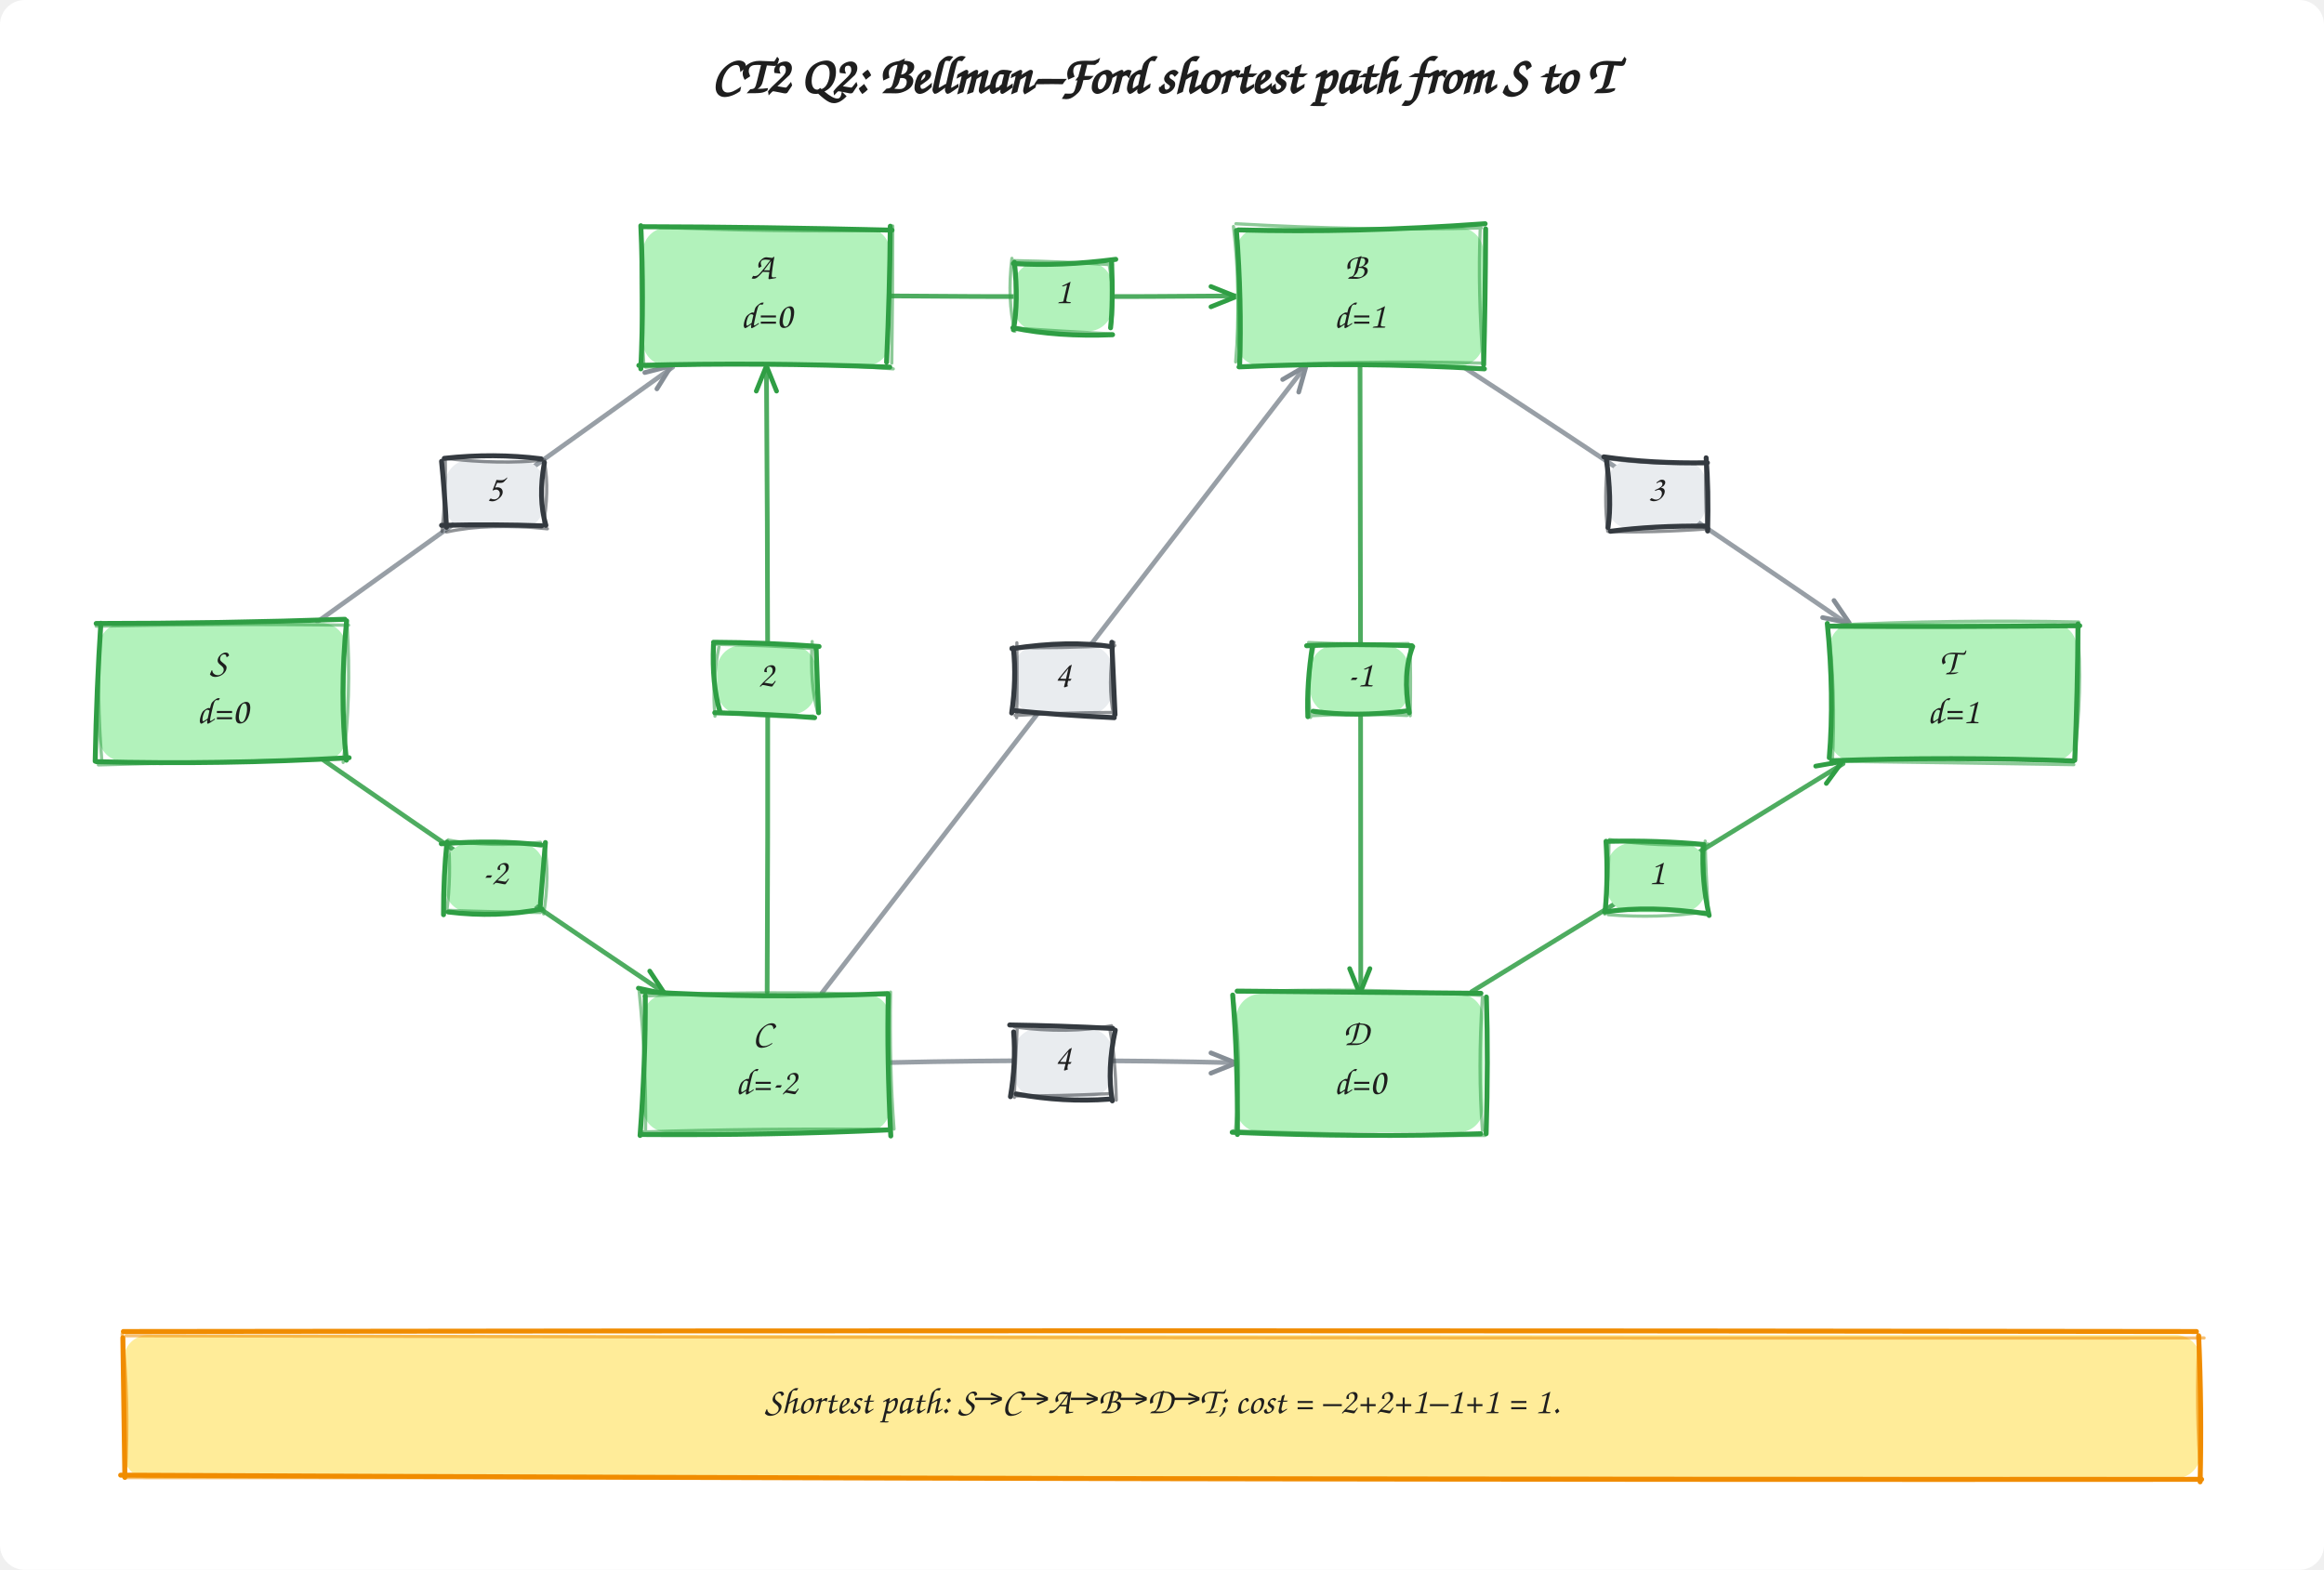
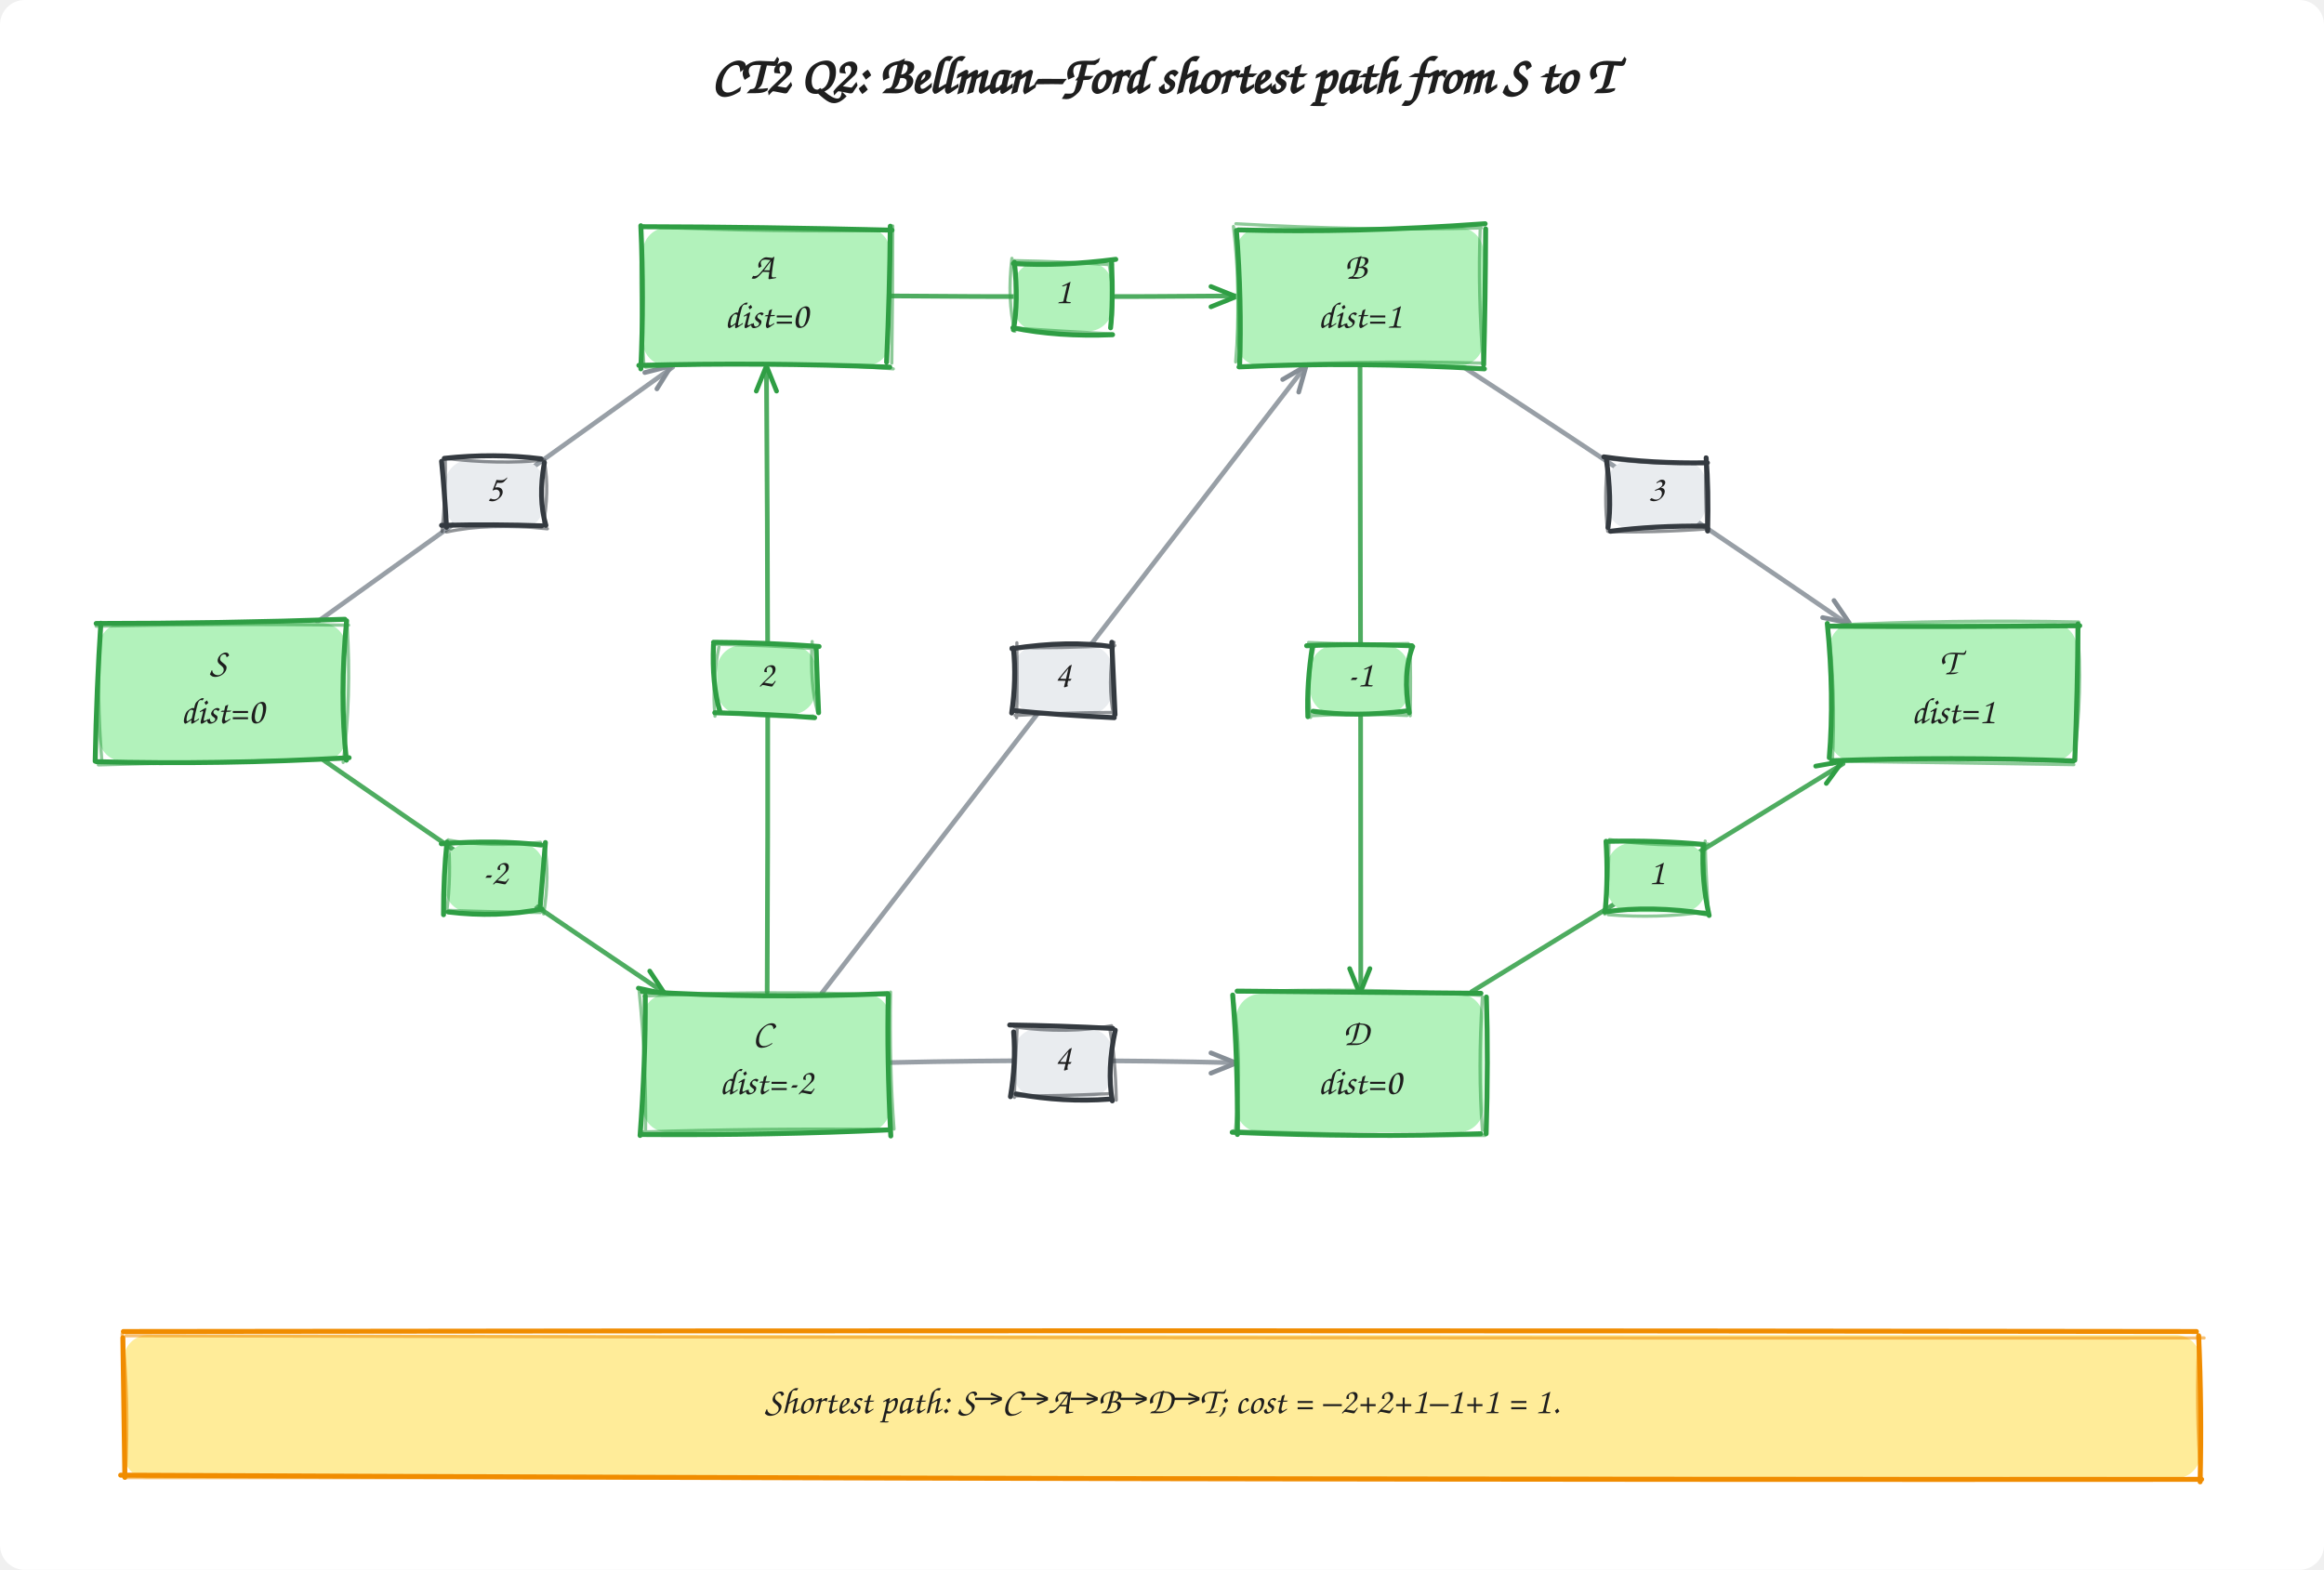
<svg xmlns="http://www.w3.org/2000/svg" width="940" height="635" viewBox="0 0 940 635" role="img" aria-label="CT2 Q2: Bellman–Ford shortest path from S to T">
  <rect width="940" height="635" fill="#ffffff" rx="10" />
  <text text-anchor="middle" dominant-baseline="central" font-family="&quot;Segoe Print&quot;, &quot;Bradley Hand&quot;, Chilanka, &quot;Comic Sans MS&quot;, &quot;Comic Neue&quot;, cursive" font-size="21" font-weight="bold" fill="#1e1e1e">
    <tspan x="470.0" y="34.0">CT2 Q2: Bellman–Ford shortest path from S to T</tspan>
  </text>
  <path d="M128.4 251.5 Q200.0 200.1 272.1 148.5" fill="none" stroke="#868e96" stroke-width="1.9" stroke-linecap="round" opacity="0.85" />
  <path d="M265.7 157.3 L271.5 148.0 L260.8 150.7" fill="none" stroke="#868e96" stroke-width="1.9" stroke-linecap="round" stroke-linejoin="round" />
  <path d="M130.9 307.5 Q201.3 356.3 269.9 402.4" fill="none" stroke="#2f9e44" stroke-width="1.9" stroke-linecap="round" opacity="0.85" />
  <path d="M258.2 399.7 L268.9 402.0 L262.8 392.8" fill="none" stroke="#2f9e44" stroke-width="1.9" stroke-linecap="round" stroke-linejoin="round" />
  <path d="M359.4 119.7 Q429.7 120.3 500.1 119.7" fill="none" stroke="#2f9e44" stroke-width="1.9" stroke-linecap="round" opacity="0.85" />
  <path d="M489.8 124.1 L500.0 120.0 L489.8 115.9" fill="none" stroke="#2f9e44" stroke-width="1.9" stroke-linecap="round" stroke-linejoin="round" />
  <path d="M310.3 401.2 Q310.9 273.5 310.0 148.6" fill="none" stroke="#2f9e44" stroke-width="1.9" stroke-linecap="round" opacity="0.85" />
  <path d="M314.1 158.2 L310.0 148.0 L305.9 158.2" fill="none" stroke="#2f9e44" stroke-width="1.9" stroke-linecap="round" stroke-linejoin="round" />
  <path d="M332.5 401.6 Q430.3 275.0 528.0 148.2" fill="none" stroke="#868e96" stroke-width="1.9" stroke-linecap="round" opacity="0.85" />
  <path d="M525.3 158.6 L528.3 148.0 L518.8 153.5" fill="none" stroke="#868e96" stroke-width="1.9" stroke-linecap="round" stroke-linejoin="round" />
  <path d="M360.1 429.8 Q429.9 428.2 500.2 429.9" fill="none" stroke="#868e96" stroke-width="1.9" stroke-linecap="round" opacity="0.85" />
  <path d="M489.8 434.1 L500.0 430.0 L489.8 425.9" fill="none" stroke="#868e96" stroke-width="1.9" stroke-linecap="round" stroke-linejoin="round" />
  <path d="M550.1 147.8 Q550.4 275.4 550.4 402.5" fill="none" stroke="#2f9e44" stroke-width="1.9" stroke-linecap="round" opacity="0.85" />
  <path d="M545.9 391.8 L550.0 402.0 L554.1 391.8" fill="none" stroke="#2f9e44" stroke-width="1.9" stroke-linecap="round" stroke-linejoin="round" />
  <path d="M592.3 148.7 Q669.9 199.2 747.7 252.7" fill="none" stroke="#868e96" stroke-width="1.9" stroke-linecap="round" opacity="0.85" />
  <path d="M737.2 249.8 L748.0 252.0 L741.8 242.9" fill="none" stroke="#868e96" stroke-width="1.9" stroke-linecap="round" stroke-linejoin="round" />
  <path d="M595.3 401.1 Q670.3 355.1 745.5 308.9" fill="none" stroke="#2f9e44" stroke-width="1.9" stroke-linecap="round" opacity="0.85" />
  <path d="M738.7 316.9 L745.2 308.0 L734.4 309.9" fill="none" stroke="#2f9e44" stroke-width="1.9" stroke-linecap="round" stroke-linejoin="round" />
  <rect x="40.0" y="252.0" width="100.0" height="56.0" rx="10" fill="#b2f2bb" />
  <path d="M38.9 252.2 Q89.4 252.2 139.5 250.5 M140.2 251.1 Q137.3 280.9 140.1 307.5 M141.2 306.5 Q89.5 309.4 39.0 308.1 M38.5 307.9 Q39.1 277.5 40.8 252.1" fill="none" stroke="#2f9e44" stroke-width="2" stroke-linecap="round" />
  <path d="M38.9 253.3 Q91.1 252.2 141.0 252.9 M140.4 252.6 Q142.2 282.1 138.8 308.4 M138.9 307.0 Q89.4 308.1 39.8 309.4 M41.3 309.1 Q38.9 281.2 40.6 253.1" fill="none" stroke="#2f9e44" stroke-width="1.3" stroke-linecap="round" opacity="0.55" />
  <text text-anchor="middle" dominant-baseline="central" font-family="&quot;Segoe Print&quot;, &quot;Bradley Hand&quot;, Chilanka, &quot;Comic Sans MS&quot;, &quot;Comic Neue&quot;, cursive" font-size="15" font-weight="normal" fill="#1e1e1e">
    <tspan x="90.0" y="270.1">S</tspan>
-     <tspan x="90.0" y="289.9">d=0</tspan>
+     <tspan x="90.0" y="289.9">dist=0</tspan>
  </text>
  <rect x="260.0" y="92.0" width="100.0" height="56.0" rx="10" fill="#b2f2bb" />
  <path d="M260.1 91.7 Q307.4 91.8 360.8 93.1 M360.1 91.5 Q359.9 117.9 358.6 146.5 M359.9 148.5 Q308.4 146.5 258.4 147.8 M259.2 149.2 Q260.5 120.6 259.2 91.3" fill="none" stroke="#2f9e44" stroke-width="2" stroke-linecap="round" />
  <path d="M261.4 91.7 Q312.3 94.0 360.1 93.2 M361.1 91.4 Q361.1 117.2 360.7 146.9 M361.3 149.2 Q311.6 145.4 261.1 148.5 M260.4 147.2 Q258.7 122.8 259.5 92.2" fill="none" stroke="#2f9e44" stroke-width="1.3" stroke-linecap="round" opacity="0.55" />
  <text text-anchor="middle" dominant-baseline="central" font-family="&quot;Segoe Print&quot;, &quot;Bradley Hand&quot;, Chilanka, &quot;Comic Sans MS&quot;, &quot;Comic Neue&quot;, cursive" font-size="15" font-weight="normal" fill="#1e1e1e">
    <tspan x="310.0" y="110.1">A</tspan>
-     <tspan x="310.0" y="129.9">d=0</tspan>
+     <tspan x="310.0" y="129.9">dist=0</tspan>
  </text>
  <rect x="260.0" y="402.0" width="100.0" height="56.0" rx="10" fill="#b2f2bb" />
  <path d="M259.8 401.1 Q308.5 404.1 359.1 401.9 M359.3 402.3 Q358.7 427.8 360.3 459.5 M360.2 457.0 Q311.7 459.3 259.2 458.9 M258.9 459.3 Q261.1 430.2 261.0 402.9" fill="none" stroke="#2f9e44" stroke-width="2" stroke-linecap="round" />
  <path d="M260.5 402.9 Q310.7 400.5 358.6 402.5 M360.2 401.3 Q359.7 431.7 361.6 456.7 M359.4 456.9 Q307.2 456.3 259.6 457.9 M261.1 458.8 Q261.5 429.9 258.5 400.7" fill="none" stroke="#2f9e44" stroke-width="1.3" stroke-linecap="round" opacity="0.55" />
  <text text-anchor="middle" dominant-baseline="central" font-family="&quot;Segoe Print&quot;, &quot;Bradley Hand&quot;, Chilanka, &quot;Comic Sans MS&quot;, &quot;Comic Neue&quot;, cursive" font-size="15" font-weight="normal" fill="#1e1e1e">
    <tspan x="310.0" y="420.1">C</tspan>
-     <tspan x="310.0" y="439.9">d=-2</tspan>
+     <tspan x="310.0" y="439.9">dist=-2</tspan>
  </text>
  <rect x="500.0" y="92.0" width="100.0" height="56.0" rx="10" fill="#b2f2bb" />
  <path d="M500.9 93.0 Q548.0 94.3 600.7 90.5 M600.9 92.6 Q600.8 121.0 600.1 147.5 M600.4 149.2 Q548.1 146.2 501.2 148.4 M501.4 147.7 Q502.3 122.0 500.1 93.2" fill="none" stroke="#2f9e44" stroke-width="2" stroke-linecap="round" />
  <path d="M499.9 90.5 Q552.0 93.5 599.1 92.2 M598.7 92.8 Q597.7 117.5 599.9 147.1 M600.3 146.9 Q548.7 145.5 500.8 148.6 M499.8 146.4 Q502.1 119.2 498.9 91.6" fill="none" stroke="#2f9e44" stroke-width="1.3" stroke-linecap="round" opacity="0.55" />
  <text text-anchor="middle" dominant-baseline="central" font-family="&quot;Segoe Print&quot;, &quot;Bradley Hand&quot;, Chilanka, &quot;Comic Sans MS&quot;, &quot;Comic Neue&quot;, cursive" font-size="15" font-weight="normal" fill="#1e1e1e">
    <tspan x="550.0" y="110.1">B</tspan>
-     <tspan x="550.0" y="129.9">d=1</tspan>
+     <tspan x="550.0" y="129.9">dist=1</tspan>
  </text>
  <rect x="500.0" y="402.0" width="100.0" height="56.0" rx="10" fill="#b2f2bb" />
  <path d="M500.4 400.9 Q552.5 401.4 599.0 401.8 M601.2 403.3 Q602.0 428.9 601.1 458.6 M598.9 458.6 Q552.3 460.2 498.4 458.0 M500.5 458.9 Q500.7 428.5 498.6 402.5" fill="none" stroke="#2f9e44" stroke-width="2" stroke-linecap="round" />
  <path d="M500.6 401.3 Q549.7 399.2 598.6 402.6 M599.6 403.2 Q597.7 432.4 599.6 457.2 M600.6 459.3 Q551.8 459.4 498.9 457.4 M499.7 457.2 Q502.7 427.9 498.6 402.2" fill="none" stroke="#2f9e44" stroke-width="1.3" stroke-linecap="round" opacity="0.55" />
  <text text-anchor="middle" dominant-baseline="central" font-family="&quot;Segoe Print&quot;, &quot;Bradley Hand&quot;, Chilanka, &quot;Comic Sans MS&quot;, &quot;Comic Neue&quot;, cursive" font-size="15" font-weight="normal" fill="#1e1e1e">
    <tspan x="550.0" y="420.1">D</tspan>
-     <tspan x="550.0" y="439.9">d=0</tspan>
+     <tspan x="550.0" y="439.9">dist=0</tspan>
  </text>
  <rect x="740.0" y="252.0" width="100.0" height="56.0" rx="10" fill="#b2f2bb" />
  <path d="M740.0 253.3 Q790.8 253.6 841.2 253.1 M840.5 252.4 Q840.4 278.7 839.2 307.5 M838.7 307.8 Q788.9 306.0 741.0 307.7 M739.9 306.5 Q742.0 281.5 739.1 252.2" fill="none" stroke="#2f9e44" stroke-width="2" stroke-linecap="round" />
  <path d="M739.4 253.0 Q789.4 250.5 840.8 251.6 M840.2 253.5 Q842.6 279.5 838.8 308.0 M838.8 309.3 Q788.9 308.5 740.5 307.9 M741.1 309.1 Q742.7 279.2 739.3 252.3" fill="none" stroke="#2f9e44" stroke-width="1.3" stroke-linecap="round" opacity="0.55" />
  <text text-anchor="middle" dominant-baseline="central" font-family="&quot;Segoe Print&quot;, &quot;Bradley Hand&quot;, Chilanka, &quot;Comic Sans MS&quot;, &quot;Comic Neue&quot;, cursive" font-size="15" font-weight="normal" fill="#1e1e1e">
    <tspan x="790.0" y="270.1">T</tspan>
-     <tspan x="790.0" y="289.9">d=1</tspan>
+     <tspan x="790.0" y="289.9">dist=1</tspan>
  </text>
  <rect x="180.0" y="186.0" width="40.0" height="28.0" rx="10" fill="#e9ecef" />
  <path d="M179.7 185.4 Q199.8 183.2 218.9 185.6 M220.2 187.1 Q217.6 201.5 220.8 212.5 M219.1 212.7 Q200.5 212.0 178.6 212.5 M180.6 213.3 Q179.7 197.2 178.6 186.6" fill="none" stroke="#343a40" stroke-width="2" stroke-linecap="round" />
  <path d="M179.9 185.4 Q202.0 188.0 220.3 186.1 M220.3 187.5 Q222.3 198.4 219.6 213.5 M221.4 213.9 Q197.9 211.4 180.6 215.2 M178.8 215.0 Q180.4 199.8 180.1 186.2" fill="none" stroke="#343a40" stroke-width="1.3" stroke-linecap="round" opacity="0.55" />
  <text text-anchor="middle" dominant-baseline="central" font-family="&quot;Segoe Print&quot;, &quot;Bradley Hand&quot;, Chilanka, &quot;Comic Sans MS&quot;, &quot;Comic Neue&quot;, cursive" font-size="15" font-weight="normal" fill="#1e1e1e">
    <tspan x="200.0" y="200.0">5</tspan>
  </text>
  <rect x="180.0" y="341.0" width="40.0" height="28.0" rx="10" fill="#b2f2bb" />
  <path d="M178.5 341.3 Q201.1 339.7 218.9 341.8 M220.6 340.8 Q219.3 357.1 218.4 367.9 M219.2 367.7 Q201.1 371.3 181.3 368.9 M179.4 370.0 Q179.4 353.5 180.8 340.6" fill="none" stroke="#2f9e44" stroke-width="2" stroke-linecap="round" />
  <path d="M181.2 339.8 Q197.9 342.8 218.6 340.7 M220.2 341.2 Q222.4 354.5 219.9 369.7 M218.6 369.1 Q198.9 368.9 180.0 368.2 M180.7 368.9 Q182.6 353.8 181.3 339.7" fill="none" stroke="#2f9e44" stroke-width="1.3" stroke-linecap="round" opacity="0.55" />
  <text text-anchor="middle" dominant-baseline="central" font-family="&quot;Segoe Print&quot;, &quot;Bradley Hand&quot;, Chilanka, &quot;Comic Sans MS&quot;, &quot;Comic Neue&quot;, cursive" font-size="15" font-weight="normal" fill="#1e1e1e">
    <tspan x="200.0" y="355.0">-2</tspan>
  </text>
  <rect x="410.0" y="106.0" width="40.0" height="28.0" rx="10" fill="#b2f2bb" />
  <path d="M409.9 106.6 Q428.9 107.8 451.3 104.9 M449.6 105.7 Q450.3 122.7 449.2 132.6 M450.0 135.4 Q427.8 136.3 409.7 132.6 M409.9 133.4 Q412.0 122.0 410.3 106.1" fill="none" stroke="#2f9e44" stroke-width="2" stroke-linecap="round" />
  <path d="M409.2 105.4 Q431.2 105.8 449.9 107.1 M448.7 107.4 Q451.1 121.9 449.3 132.6 M450.2 135.1 Q429.3 134.0 410.2 132.7 M410.5 134.0 Q407.3 121.2 409.3 104.5" fill="none" stroke="#2f9e44" stroke-width="1.3" stroke-linecap="round" opacity="0.55" />
  <text text-anchor="middle" dominant-baseline="central" font-family="&quot;Segoe Print&quot;, &quot;Bradley Hand&quot;, Chilanka, &quot;Comic Sans MS&quot;, &quot;Comic Neue&quot;, cursive" font-size="15" font-weight="normal" fill="#1e1e1e">
    <tspan x="430.0" y="120.0">1</tspan>
  </text>
  <rect x="290.0" y="261.0" width="40.0" height="28.0" rx="10" fill="#b2f2bb" />
  <path d="M288.6 259.8 Q309.8 259.9 331.3 261.5 M330.1 262.1 Q330.6 277.7 331.1 288.3 M329.5 290.3 Q312.5 288.9 289.1 288.3 M291.2 287.8 Q287.9 276.8 288.6 260.7" fill="none" stroke="#2f9e44" stroke-width="2" stroke-linecap="round" />
  <path d="M288.7 260.6 Q311.0 261.0 330.0 262.4 M328.5 259.5 Q327.5 277.0 330.7 287.9 M328.8 289.6 Q311.6 290.6 291.2 288.0 M289.2 289.7 Q287.9 275.9 290.8 261.6" fill="none" stroke="#2f9e44" stroke-width="1.3" stroke-linecap="round" opacity="0.55" />
  <text text-anchor="middle" dominant-baseline="central" font-family="&quot;Segoe Print&quot;, &quot;Bradley Hand&quot;, Chilanka, &quot;Comic Sans MS&quot;, &quot;Comic Neue&quot;, cursive" font-size="15" font-weight="normal" fill="#1e1e1e">
    <tspan x="310.0" y="275.0">2</tspan>
  </text>
  <rect x="410.0" y="261.0" width="40.0" height="28.0" rx="10" fill="#e9ecef" />
  <path d="M409.3 262.4 Q432.1 258.9 449.9 261.6 M449.7 259.8 Q450.4 275.4 451.0 289.1 M450.7 290.3 Q427.6 289.2 409.7 287.4 M409.2 288.4 Q411.2 274.8 409.9 262.1" fill="none" stroke="#343a40" stroke-width="2" stroke-linecap="round" />
  <path d="M409.0 261.9 Q428.5 262.3 450.9 261.1 M450.6 259.8 Q447.8 277.5 450.5 289.4 M449.3 288.2 Q428.9 288.3 410.6 289.4 M411.2 290.3 Q411.5 277.7 411.3 260.0" fill="none" stroke="#343a40" stroke-width="1.3" stroke-linecap="round" opacity="0.55" />
  <text text-anchor="middle" dominant-baseline="central" font-family="&quot;Segoe Print&quot;, &quot;Bradley Hand&quot;, Chilanka, &quot;Comic Sans MS&quot;, &quot;Comic Neue&quot;, cursive" font-size="15" font-weight="normal" fill="#1e1e1e">
    <tspan x="430.0" y="275.0">4</tspan>
  </text>
  <rect x="410.0" y="416.0" width="40.0" height="28.0" rx="10" fill="#e9ecef" />
  <path d="M408.4 414.6 Q428.5 414.9 450.1 416.0 M451.1 416.7 Q447.7 432.6 449.9 445.3 M448.6 444.6 Q430.3 446.0 411.0 442.5 M408.7 443.6 Q411.0 430.0 410.0 417.4" fill="none" stroke="#343a40" stroke-width="2" stroke-linecap="round" />
  <path d="M410.4 415.4 Q432.1 418.3 449.6 414.9 M449.0 416.9 Q451.2 428.3 451.5 445.0 M448.6 442.4 Q428.0 443.4 408.6 443.3 M410.3 443.9 Q410.6 430.8 411.4 416.3" fill="none" stroke="#343a40" stroke-width="1.3" stroke-linecap="round" opacity="0.55" />
  <text text-anchor="middle" dominant-baseline="central" font-family="&quot;Segoe Print&quot;, &quot;Bradley Hand&quot;, Chilanka, &quot;Comic Sans MS&quot;, &quot;Comic Neue&quot;, cursive" font-size="15" font-weight="normal" fill="#1e1e1e">
    <tspan x="430.0" y="430.0">4</tspan>
  </text>
  <rect x="530.0" y="261.0" width="40.0" height="28.0" rx="10" fill="#b2f2bb" />
  <path d="M528.5 261.2 Q547.7 260.3 571.1 261.2 M571.4 261.5 Q567.2 272.3 570.0 288.3 M568.9 287.6 Q547.9 290.1 531.1 287.7 M529.0 289.9 Q528.5 276.3 530.9 261.1" fill="none" stroke="#2f9e44" stroke-width="2" stroke-linecap="round" />
  <path d="M529.3 259.9 Q550.5 260.9 569.6 260.3 M570.3 261.3 Q570.7 272.9 570.4 289.5 M569.1 289.4 Q549.4 288.5 530.6 289.5 M530.1 290.2 Q528.1 275.7 531.6 260.9" fill="none" stroke="#2f9e44" stroke-width="1.3" stroke-linecap="round" opacity="0.55" />
  <text text-anchor="middle" dominant-baseline="central" font-family="&quot;Segoe Print&quot;, &quot;Bradley Hand&quot;, Chilanka, &quot;Comic Sans MS&quot;, &quot;Comic Neue&quot;, cursive" font-size="15" font-weight="normal" fill="#1e1e1e">
    <tspan x="550.0" y="275.0">-1</tspan>
  </text>
  <rect x="650.0" y="186.0" width="40.0" height="28.0" rx="10" fill="#e9ecef" />
  <path d="M648.7 184.8 Q668.2 187.6 690.6 187.2 M690.1 185.2 Q691.1 197.9 690.7 214.8 M690.4 212.8 Q668.8 212.6 651.4 214.9 M650.4 213.4 Q652.1 202.3 649.6 184.9" fill="none" stroke="#343a40" stroke-width="2" stroke-linecap="round" />
  <path d="M650.5 185.6 Q670.1 188.1 689.7 187.1 M689.9 184.9 Q689.7 198.8 690.4 214.7 M691.2 213.9 Q667.5 215.6 650.5 215.0 M650.3 214.9 Q648.6 202.0 650.4 185.7" fill="none" stroke="#343a40" stroke-width="1.3" stroke-linecap="round" opacity="0.55" />
  <text text-anchor="middle" dominant-baseline="central" font-family="&quot;Segoe Print&quot;, &quot;Bradley Hand&quot;, Chilanka, &quot;Comic Sans MS&quot;, &quot;Comic Neue&quot;, cursive" font-size="15" font-weight="normal" fill="#1e1e1e">
    <tspan x="670.0" y="200.0">3</tspan>
  </text>
  <rect x="650.0" y="341.0" width="40.0" height="28.0" rx="10" fill="#b2f2bb" />
  <path d="M650.9 340.3 Q670.7 339.9 689.2 341.6 M688.9 342.2 Q688.2 356.5 691.3 370.3 M691.0 369.7 Q667.5 366.1 649.0 368.9 M649.3 367.9 Q650.5 354.9 649.6 340.3" fill="none" stroke="#2f9e44" stroke-width="2" stroke-linecap="round" />
  <path d="M651.0 339.6 Q670.6 342.7 690.9 341.4 M689.7 340.2 Q689.9 352.6 691.1 370.2 M689.4 368.9 Q670.6 371.6 650.5 370.0 M649.1 369.8 Q650.7 355.6 650.8 340.5" fill="none" stroke="#2f9e44" stroke-width="1.3" stroke-linecap="round" opacity="0.55" />
  <text text-anchor="middle" dominant-baseline="central" font-family="&quot;Segoe Print&quot;, &quot;Bradley Hand&quot;, Chilanka, &quot;Comic Sans MS&quot;, &quot;Comic Neue&quot;, cursive" font-size="15" font-weight="normal" fill="#1e1e1e">
    <tspan x="670.0" y="355.0">1</tspan>
  </text>
  <rect x="50.0" y="540.0" width="840.0" height="58.0" rx="10" fill="#ffec99" />
  <path d="M49.9 538.6 Q468.8 538.0 888.4 538.6 M889.3 540.3 Q890.6 569.6 889.9 599.4 M890.5 598.4 Q468.5 598.7 48.8 596.7 M50.5 597.6 Q50.1 571.1 49.7 541.1" fill="none" stroke="#f08c00" stroke-width="2" stroke-linecap="round" />
  <path d="M51.0 540.3 Q468.4 541.4 891.5 541.2 M889.5 540.4 Q887.9 569.0 890.3 599.0 M890.4 598.1 Q470.7 597.8 50.2 597.7 M50.7 597.0 Q52.4 566.6 49.4 539.6" fill="none" stroke="#f08c00" stroke-width="1.3" stroke-linecap="round" opacity="0.55" />
  <text text-anchor="middle" dominant-baseline="central" font-family="&quot;Segoe Print&quot;, &quot;Bradley Hand&quot;, Chilanka, &quot;Comic Sans MS&quot;, &quot;Comic Neue&quot;, cursive" font-size="15" font-weight="normal" fill="#1e1e1e">
    <tspan x="470.0" y="569.0">Shortest path: S→C→A→B→D→T; cost = −2+2+1−1+1 = 1.</tspan>
  </text>
</svg>
